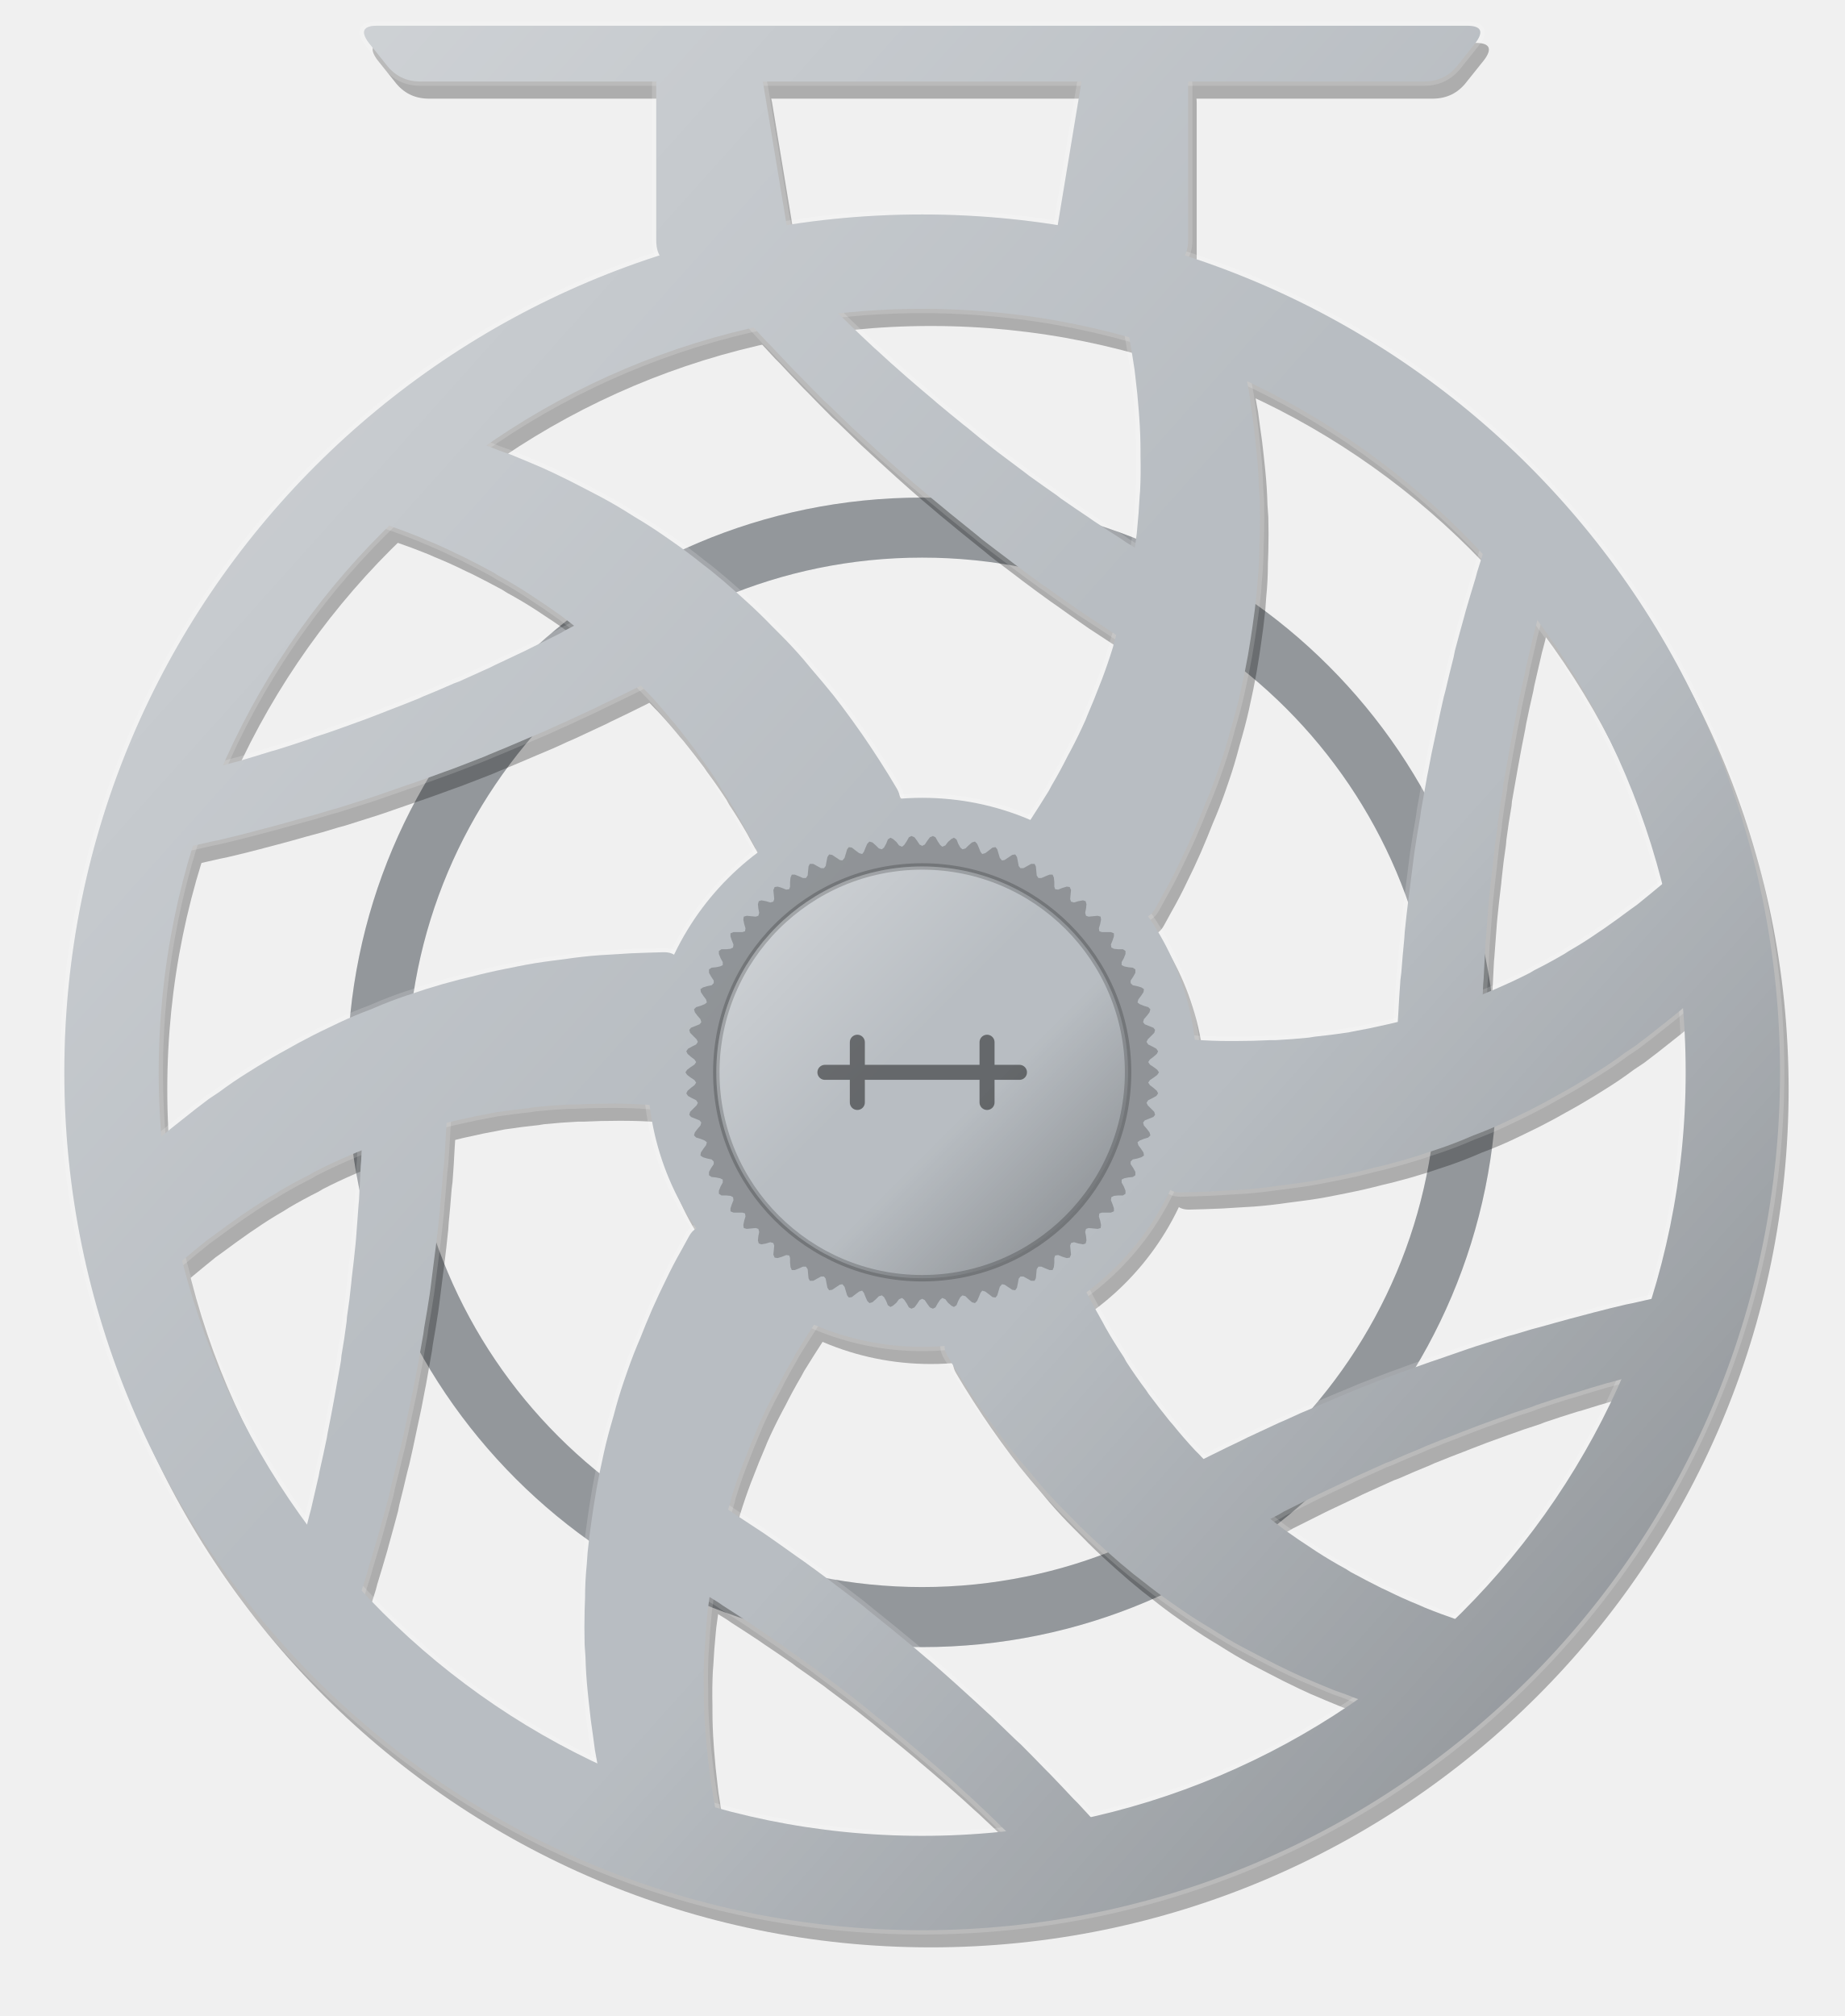
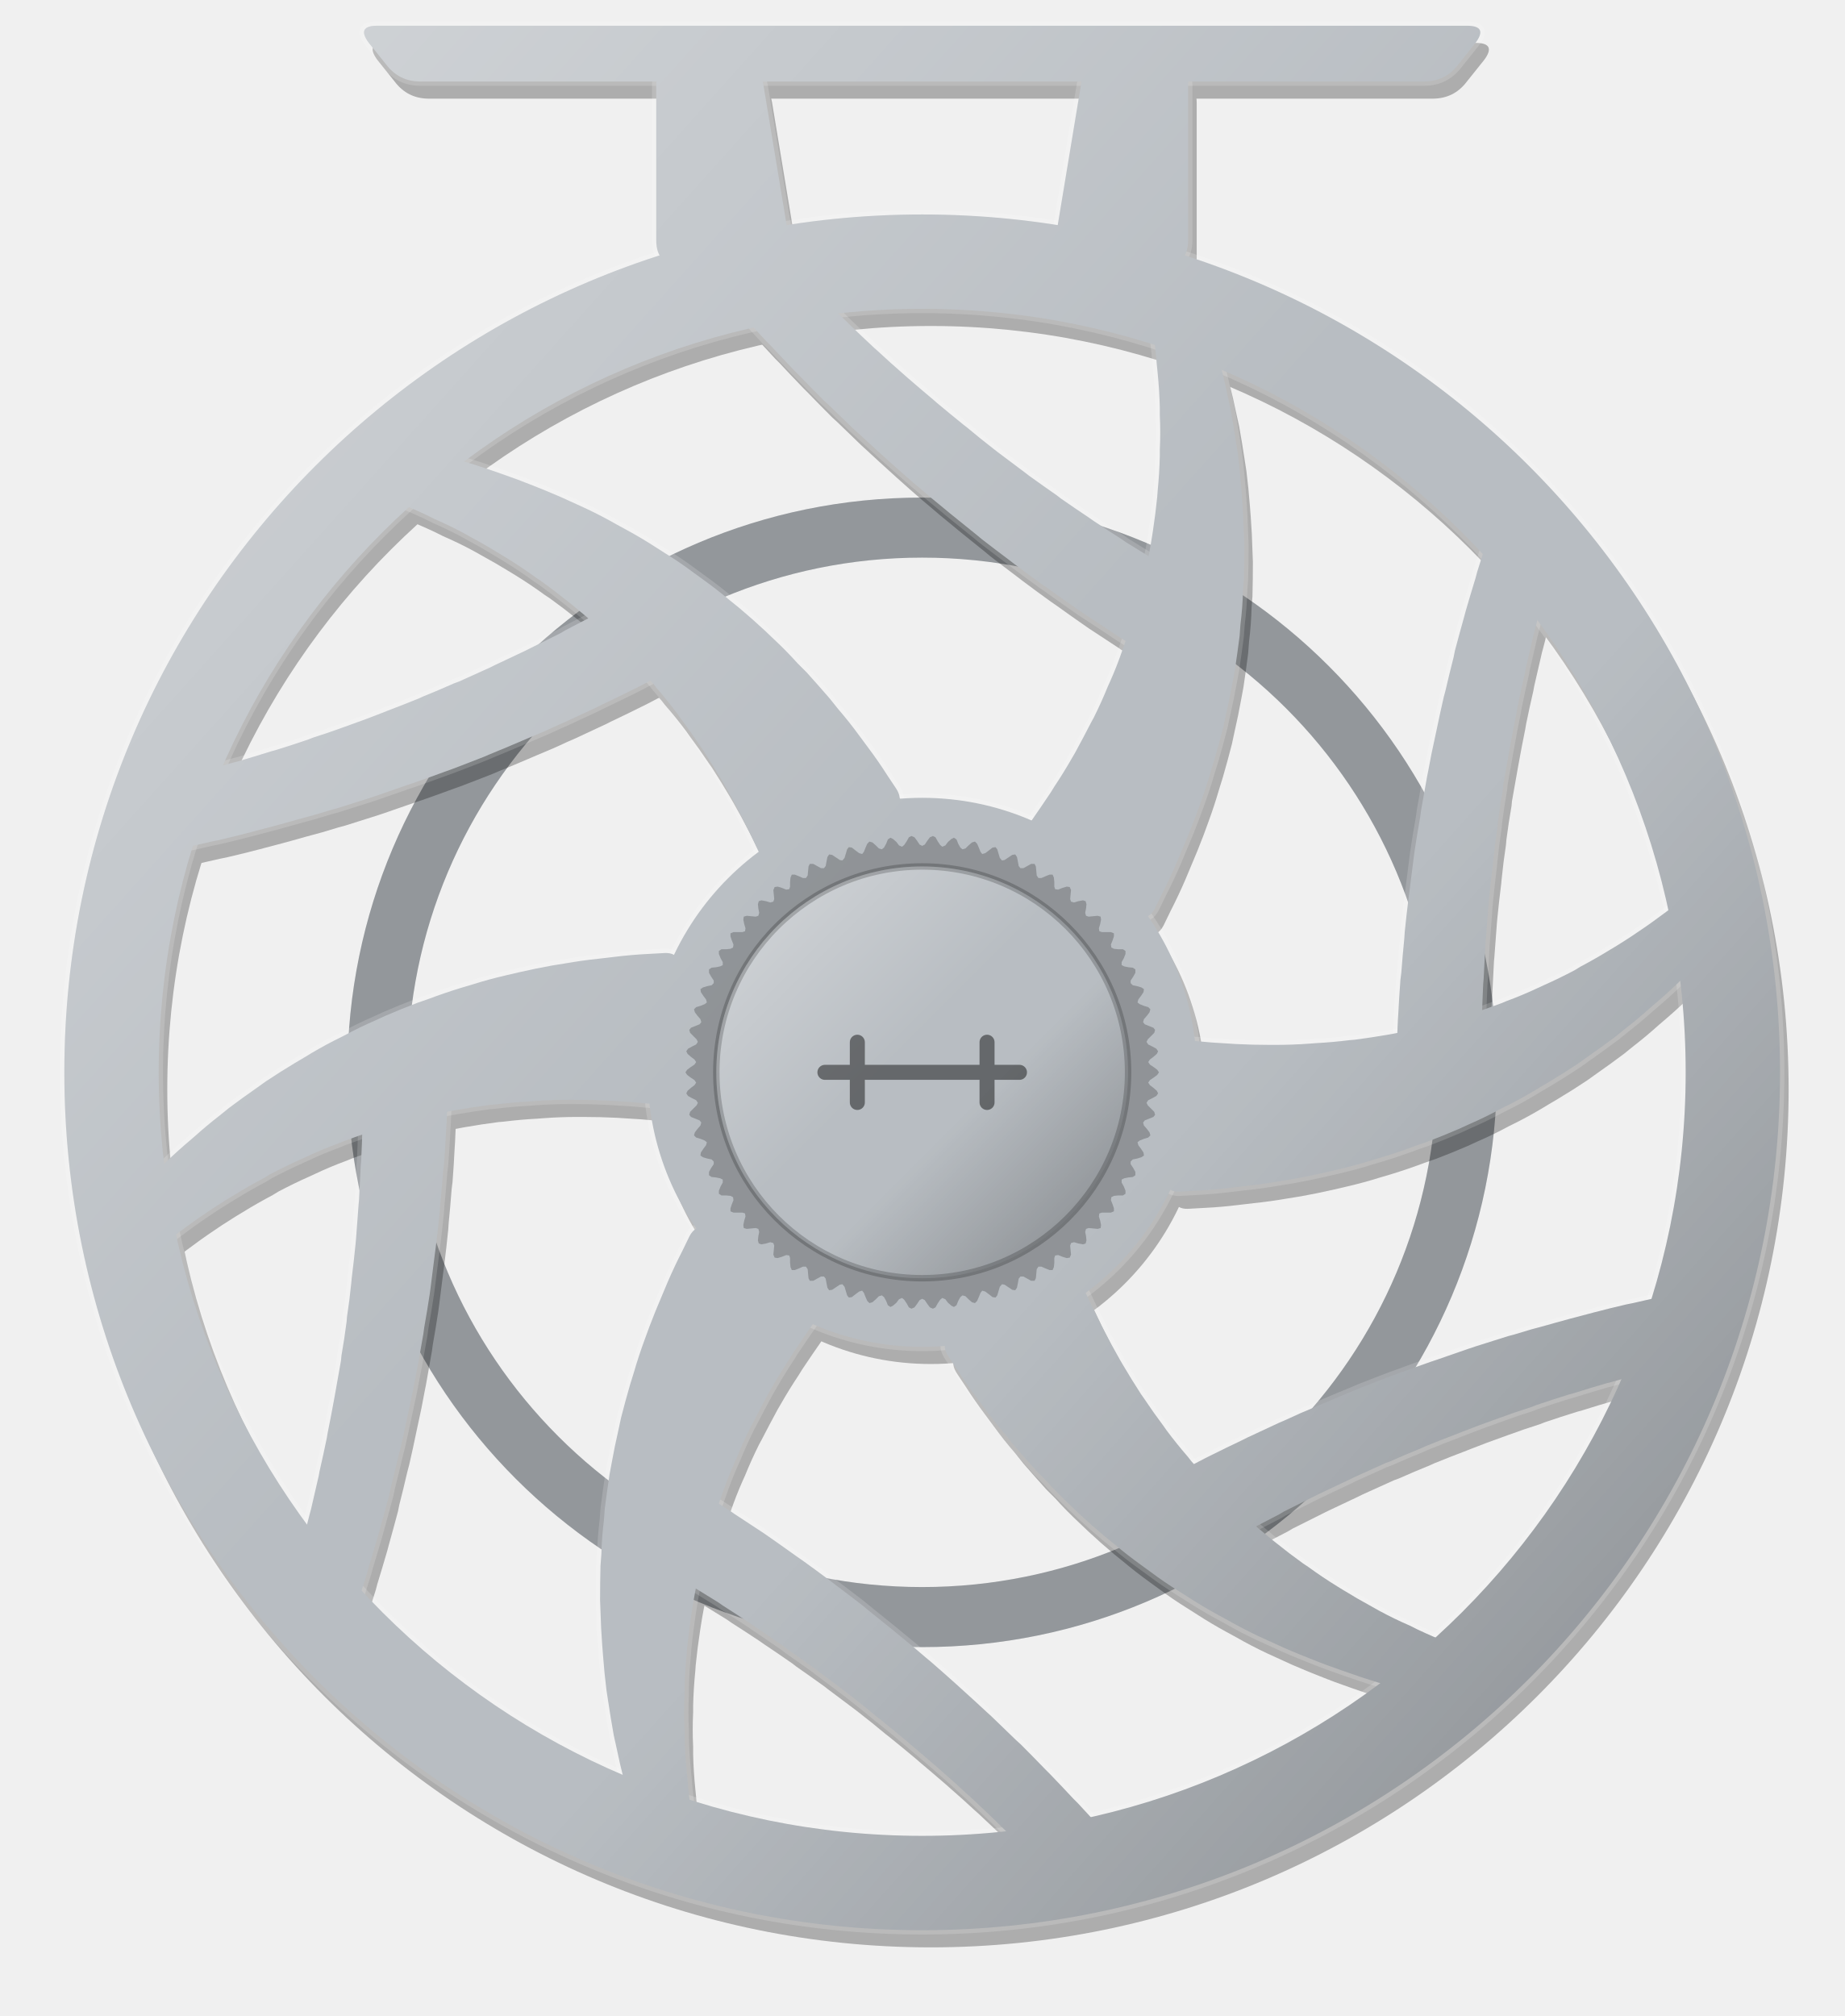
<svg xmlns="http://www.w3.org/2000/svg" viewBox="-215 -250 430 470" color="#b8bdc2">
  <defs>
    <linearGradient id="sheen" x1="0" y1="0" x2="1" y2="1">
      <stop offset="0" stop-color="#fff" stop-opacity=".4" />
      <stop offset=".45" stop-color="#fff" stop-opacity="0" />
      <stop offset=".6" stop-color="#000" stop-opacity="0" />
      <stop offset="1" stop-color="#000" stop-opacity=".3" />
    </linearGradient>
    <g id="back" fill-rule="evenodd">
      <path d="M-134 0a134 134 0 1 0 268 0a134 134 0 1 0 -268 0ZM-120 0a120 120 0 1 0 240 0a120 120 0 1 0 -240 0Z" />
    </g>
    <g id="body" fill-rule="evenodd">
      <path d="M-200 0a200 200 0 1 0 400 0a200 200 0 1 0 -400 0ZM-178 0a178 178 0 1 0 356 0a178 178 0 1 0 -356 0Z" />
      <path d="M-129 -240Q-132 -244 -127 -244L127 -244Q132 -244 129 -240L125 -235Q122 -231 117 -231L-117 -231Q-122 -231 -125 -235Z" />
      <path d="M-62 -230Q-62 -236 -56 -236L-44 -236Q-38 -236 -37 -230.1L-31 -193.9Q-30 -188 -36 -188L-56 -188Q-62 -188 -62 -194Z" />
      <path d="M37 -230.1Q38 -236 44 -236L56 -236Q62 -236 62 -230L62 -194Q62 -188 56 -188L36 -188Q30 -188 31 -193.9Z" />
-       <path d="M25.5 -51.9Q22.1 -54.1 24.3 -57.4L25.2 -58.8Q27.4 -62.2 29.5 -65.6L30.2 -66.9Q32.2 -70.3 34 -73.9L34.6 -75Q36.5 -78.6 38.1 -82.2L38.5 -83.2Q40.1 -86.9 41.5 -90.6L41.9 -91.6Q43.3 -95.3 44.5 -99.2L44.7 -100.1Q45.9 -103.9 46.9 -107.8L47.1 -108.7Q48 -112.6 48.7 -116.5L48.8 -117.4Q49.5 -121.4 50 -125.4L50.1 -126.4Q50.5 -130.4 50.7 -134.3L50.8 -135.5Q51 -139.5 50.9 -143.5L50.9 -144.8Q50.9 -148.8 50.6 -152.8L50.5 -154.2Q50.2 -158.2 49.7 -162.2L49.5 -163.9Q48.9 -167.9 48.2 -171.8L47.8 -173.8Q47.1 -177.7 51 -178.7L66.5 -182.7Q70.3 -183.7 71.4 -179.9L72.2 -176.7Q73.3 -172.8 74.1 -168.9L74.8 -165.9Q75.6 -162 76.3 -158L76.7 -155Q77.3 -151.1 77.7 -147.1L78 -144.2Q78.4 -140.3 78.5 -136.3L78.7 -133.4Q78.8 -129.4 78.7 -125.4L78.6 -122.6Q78.6 -118.6 78.2 -114.7L78 -111.9Q77.6 -107.9 77 -103.9L76.6 -101.2Q76 -97.2 75.2 -93.3L74.6 -90.5Q73.8 -86.6 72.7 -82.7L71.9 -79.9Q70.9 -76 69.6 -72.2L68.6 -69.3Q67.3 -65.6 65.7 -61.9L64.5 -58.9Q63 -55.2 61.3 -51.6L59.8 -48.5Q58.1 -44.9 56.1 -41.4L54.4 -38.3Q52.5 -34.8 49.1 -36.9Z" />
-       <path d="M-32.2 -48Q-35.8 -46.2 -37.6 -49.8L-38.3 -51.3Q-40.1 -54.8 -42.1 -58.3L-42.8 -59.6Q-44.8 -63.1 -47 -66.4L-47.6 -67.5Q-49.8 -70.9 -52.2 -74.1L-52.8 -75Q-55.2 -78.2 -57.7 -81.3L-58.4 -82.1Q-60.9 -85.2 -63.6 -88.1L-64.3 -88.8Q-67 -91.7 -69.9 -94.5L-70.6 -95.1Q-73.5 -97.8 -76.6 -100.4L-77.3 -101Q-80.4 -103.6 -83.6 -106L-84.4 -106.6Q-87.6 -108.9 -91 -111.1L-91.9 -111.7Q-95.3 -113.9 -98.8 -115.8L-99.9 -116.5Q-103.4 -118.4 -107 -120.2L-108.3 -120.8Q-111.9 -122.6 -115.6 -124.1L-117.2 -124.8Q-120.9 -126.3 -124.7 -127.6L-126.6 -128.3Q-130.3 -129.6 -129.3 -133.5L-125 -148.9Q-123.9 -152.8 -120.1 -151.7L-116.9 -150.9Q-113 -149.9 -109.2 -148.7L-106.2 -147.7Q-102.4 -146.5 -98.7 -145L-95.9 -144Q-92.2 -142.5 -88.5 -140.9L-85.9 -139.7Q-82.3 -138 -78.7 -136.1L-76.2 -134.8Q-72.7 -133 -69.3 -130.9L-66.9 -129.4Q-63.5 -127.4 -60.2 -125.1L-57.9 -123.5Q-54.6 -121.2 -51.5 -118.7L-49.3 -117Q-46.2 -114.5 -43.2 -111.8L-41.1 -109.9Q-38.1 -107.2 -35.3 -104.3L-33.2 -102.2Q-30.4 -99.4 -27.8 -96.4L-25.8 -94Q-23.2 -91 -20.7 -87.9L-18.7 -85.3Q-16.3 -82.1 -14 -78.8L-12.1 -76Q-9.9 -72.7 -7.8 -69.3L-6 -66.3Q-3.9 -62.8 -7.4 -61Z" />
-       <path d="M-57.7 3.9Q-57.9 7.9 -61.9 7.7L-63.6 7.6Q-67.6 7.3 -71.6 7.3L-73 7.3Q-77 7.3 -81 7.5L-82.3 7.5Q-86.3 7.7 -90.2 8.1L-91.4 8.3Q-95.3 8.7 -99.3 9.3L-100.3 9.5Q-104.2 10.2 -108.1 11.1L-109 11.3Q-112.9 12.2 -116.8 13.3L-117.6 13.6Q-121.5 14.7 -125.2 16.1L-126.1 16.4Q-129.9 17.8 -133.6 19.4L-134.5 19.8Q-138.2 21.4 -141.7 23.2L-142.7 23.8Q-146.3 25.6 -149.7 27.6L-150.8 28.3Q-154.3 30.3 -157.6 32.6L-158.8 33.4Q-162.1 35.7 -165.3 38.1L-166.7 39.1Q-169.8 41.6 -172.9 44.2L-174.4 45.4Q-177.4 48.1 -180.2 45.2L-191.5 33.8Q-194.3 31 -191.5 28.1L-189.1 25.8Q-186.3 22.9 -183.4 20.3L-181 18.2Q-178.1 15.5 -175 13L-172.6 11.1Q-169.5 8.6 -166.3 6.2L-163.9 4.6Q-160.7 2.2 -157.3 0.1L-154.9 -1.4Q-151.5 -3.5 -148 -5.4L-145.5 -6.8Q-142 -8.7 -138.4 -10.4L-135.9 -11.6Q-132.3 -13.3 -128.5 -14.7L-125.9 -15.8Q-122.2 -17.3 -118.4 -18.5L-115.7 -19.4Q-111.9 -20.6 -108 -21.6L-105.1 -22.3Q-101.3 -23.3 -97.3 -24.1L-94.3 -24.7Q-90.4 -25.5 -86.4 -26L-83.3 -26.4Q-79.3 -27 -75.3 -27.3L-71.9 -27.5Q-67.9 -27.8 -63.9 -27.9L-60.4 -28Q-56.4 -28.1 -56.5 -24.1Z" />
-       <path d="M-25.5 51.9Q-22.1 54.1 -24.3 57.4L-25.2 58.8Q-27.4 62.2 -29.5 65.6L-30.2 66.9Q-32.2 70.3 -34 73.9L-34.6 75Q-36.5 78.6 -38.1 82.2L-38.5 83.2Q-40.1 86.9 -41.5 90.6L-41.9 91.6Q-43.3 95.3 -44.5 99.2L-44.7 100.1Q-45.9 103.9 -46.9 107.8L-47.1 108.7Q-48 112.6 -48.7 116.5L-48.8 117.4Q-49.5 121.4 -50 125.4L-50.1 126.4Q-50.5 130.4 -50.7 134.3L-50.8 135.5Q-51 139.5 -50.9 143.5L-50.9 144.8Q-50.9 148.8 -50.6 152.8L-50.5 154.2Q-50.2 158.2 -49.7 162.2L-49.5 163.9Q-48.9 167.9 -48.2 171.8L-47.8 173.8Q-47.1 177.7 -51 178.7L-66.5 182.7Q-70.3 183.7 -71.4 179.9L-72.2 176.7Q-73.3 172.8 -74.1 168.9L-74.8 165.9Q-75.6 162 -76.3 158L-76.7 155Q-77.3 151.1 -77.7 147.1L-78 144.2Q-78.4 140.3 -78.5 136.3L-78.7 133.4Q-78.8 129.4 -78.7 125.4L-78.6 122.6Q-78.6 118.6 -78.2 114.7L-78 111.9Q-77.6 107.9 -77 103.9L-76.6 101.2Q-76 97.2 -75.2 93.3L-74.6 90.5Q-73.8 86.6 -72.7 82.7L-71.9 79.9Q-70.9 76 -69.6 72.2L-68.6 69.3Q-67.3 65.6 -65.7 61.9L-64.5 58.9Q-63 55.2 -61.3 51.6L-59.8 48.5Q-58.1 44.9 -56.1 41.4L-54.4 38.3Q-52.5 34.8 -49.1 36.9Z" />
-       <path d="M32.2 48Q35.8 46.2 37.6 49.8L38.3 51.3Q40.1 54.8 42.1 58.3L42.8 59.6Q44.8 63.1 47 66.4L47.6 67.5Q49.8 70.9 52.2 74.1L52.8 75Q55.2 78.2 57.7 81.3L58.4 82.1Q60.9 85.2 63.6 88.1L64.3 88.8Q67 91.7 69.9 94.5L70.6 95.1Q73.5 97.8 76.6 100.4L77.3 101Q80.4 103.6 83.6 106L84.4 106.6Q87.6 108.9 91 111.1L91.9 111.7Q95.3 113.9 98.8 115.8L99.9 116.5Q103.4 118.4 107 120.2L108.3 120.8Q111.9 122.6 115.6 124.1L117.2 124.8Q120.9 126.3 124.7 127.6L126.6 128.3Q130.3 129.6 129.3 133.5L125 148.9Q123.9 152.8 120.1 151.7L116.9 150.9Q113 149.9 109.2 148.7L106.2 147.7Q102.4 146.5 98.7 145L95.9 144Q92.2 142.5 88.5 140.9L85.9 139.7Q82.3 138 78.7 136.1L76.2 134.8Q72.7 133 69.3 130.9L66.9 129.4Q63.5 127.4 60.2 125.1L57.9 123.5Q54.6 121.2 51.5 118.7L49.3 117Q46.2 114.5 43.2 111.8L41.1 109.9Q38.1 107.2 35.3 104.3L33.2 102.2Q30.4 99.4 27.8 96.4L25.8 94Q23.2 91 20.7 87.9L18.7 85.3Q16.3 82.1 14 78.8L12.1 76Q9.9 72.7 7.8 69.3L6 66.3Q3.9 62.8 7.4 61Z" />
-       <path d="M57.7 -3.9Q57.9 -7.9 61.9 -7.7L63.6 -7.6Q67.6 -7.3 71.6 -7.3L73 -7.3Q77 -7.3 81 -7.5L82.3 -7.5Q86.3 -7.7 90.2 -8.1L91.4 -8.3Q95.3 -8.7 99.3 -9.3L100.3 -9.5Q104.2 -10.2 108.1 -11.1L109 -11.3Q112.9 -12.2 116.8 -13.3L117.6 -13.6Q121.5 -14.7 125.2 -16.1L126.1 -16.4Q129.9 -17.8 133.6 -19.4L134.5 -19.8Q138.2 -21.4 141.7 -23.2L142.7 -23.8Q146.3 -25.6 149.7 -27.6L150.8 -28.3Q154.3 -30.3 157.6 -32.6L158.8 -33.4Q162.1 -35.7 165.3 -38.1L166.7 -39.1Q169.8 -41.6 172.9 -44.2L174.4 -45.4Q177.4 -48.1 180.2 -45.2L191.5 -33.8Q194.3 -31 191.5 -28.1L189.1 -25.8Q186.3 -22.9 183.4 -20.3L181 -18.2Q178.1 -15.5 175 -13L172.6 -11.1Q169.5 -8.6 166.3 -6.2L163.9 -4.6Q160.7 -2.2 157.3 -0.1L154.9 1.4Q151.5 3.5 148 5.4L145.5 6.8Q142 8.7 138.4 10.4L135.9 11.6Q132.3 13.3 128.5 14.7L125.9 15.8Q122.2 17.3 118.4 18.5L115.7 19.4Q111.9 20.6 108 21.6L105.1 22.3Q101.3 23.3 97.3 24.1L94.3 24.7Q90.4 25.5 86.4 26L83.3 26.4Q79.3 27 75.3 27.3L71.9 27.5Q67.9 27.8 63.9 27.9L60.4 28Q56.4 28.1 56.5 24.1Z" />
+       <path d="M25.5 -51.9Q22.1 -54.1 24.4 -57.3L25.5 -58.7Q27.8 -62 30 -65.3L30.8 -66.6Q33 -69.9 35 -73.4L35.7 -74.6Q37.6 -78.1 39.4 -81.6L40 -82.7Q41.8 -86.3 43.3 -90L43.8 -91.1Q45.4 -94.7 46.7 -98.5L47.1 -99.6Q48.4 -103.3 49.5 -107.2L49.9 -108.3Q51 -112.1 51.8 -116L52.1 -117.2Q53 -121.1 53.6 -125L53.8 -126.3Q54.4 -130.2 54.8 -134.2L54.9 -135.6Q55.3 -139.6 55.4 -143.6L55.4 -145.2Q55.6 -149.2 55.4 -153.2L55.4 -155Q55.3 -159 54.9 -163L54.7 -165Q54.4 -169 53.8 -172.9L53.5 -175.2Q52.9 -179.2 56.8 -180.2L60.6 -181.2Q64.5 -182.2 65.7 -178.4L66.6 -175.5Q67.8 -171.7 68.8 -167.8L69.5 -165.1Q70.5 -161.2 71.3 -157.3L71.9 -154.6Q72.6 -150.7 73.2 -146.7L73.6 -144.1Q74.1 -140.1 74.4 -136.1L74.6 -133.5Q74.9 -129.6 75 -125.6L75.1 -123Q75.1 -119 75 -115L74.8 -112.4Q74.7 -108.4 74.2 -104.4L74 -101.7Q73.5 -97.8 72.9 -93.8L72.4 -91.1Q71.7 -87.2 70.8 -83.3L70.2 -80.5Q69.2 -76.6 68.1 -72.8L67.2 -69.9Q66.1 -66.1 64.7 -62.3L63.6 -59.3Q62.2 -55.6 60.6 -51.9L59.3 -48.8Q57.7 -45.1 55.9 -41.6L54.3 -38.3Q52.5 -34.8 49.1 -36.9Z" />
+       <path d="M-32.2 -48Q-35.8 -46.2 -37.4 -49.8L-38.1 -51.4Q-39.8 -55.1 -41.6 -58.6L-42.3 -60Q-44.1 -63.5 -46.1 -67L-46.8 -68.2Q-48.8 -71.6 -51 -75L-51.7 -76Q-53.9 -79.3 -56.3 -82.5L-57 -83.5Q-59.4 -86.7 -62 -89.7L-62.7 -90.6Q-65.3 -93.6 -68 -96.5L-68.8 -97.3Q-71.6 -100.2 -74.5 -102.9L-75.4 -103.7Q-78.4 -106.4 -81.5 -108.9L-82.5 -109.7Q-85.6 -112.2 -88.8 -114.5L-90 -115.3Q-93.3 -117.7 -96.7 -119.8L-98 -120.6Q-101.4 -122.7 -104.9 -124.6L-106.5 -125.5Q-110 -127.4 -113.7 -129L-115.5 -129.9Q-119.1 -131.6 -122.9 -133.1L-125 -133.9Q-128.7 -135.4 -127.7 -139.3L-126.6 -143.1Q-125.5 -147 -121.6 -146.1L-118.7 -145.5Q-114.8 -144.6 -110.9 -143.5L-108.2 -142.8Q-104.3 -141.7 -100.6 -140.4L-98 -139.5Q-94.2 -138.2 -90.5 -136.7L-88 -135.7Q-84.3 -134.2 -80.7 -132.5L-78.3 -131.4Q-74.7 -129.7 -71.2 -127.7L-69 -126.5Q-65.5 -124.6 -62.1 -122.4L-59.9 -121Q-56.5 -118.9 -53.3 -116.5L-51.1 -114.9Q-47.9 -112.6 -44.8 -110L-42.7 -108.3Q-39.6 -105.7 -36.7 -103L-34.6 -101Q-31.7 -98.3 -29 -95.3L-26.9 -93.2Q-24.2 -90.2 -21.6 -87.2L-19.6 -84.7Q-17 -81.7 -14.6 -78.4L-12.6 -75.7Q-10.2 -72.5 -8.1 -69.2L-6.1 -66.2Q-3.9 -62.8 -7.4 -61Z" />
+       <path d="M-57.7 3.9Q-57.9 7.9 -61.9 7.5L-63.6 7.3Q-67.6 6.9 -71.6 6.7L-73.1 6.6Q-77.1 6.4 -81.1 6.4L-82.4 6.4Q-86.4 6.4 -90.4 6.7L-91.7 6.8Q-95.6 7 -99.6 7.5L-100.8 7.6Q-104.7 8.1 -108.7 8.8L-109.8 9Q-113.7 9.7 -117.6 10.7L-118.7 11Q-122.6 11.9 -126.4 13.1L-127.5 13.5Q-131.3 14.7 -135 16.1L-136.2 16.6Q-140 18 -143.6 19.7L-144.9 20.3Q-148.5 21.9 -152.1 23.8L-153.4 24.6Q-157 26.5 -160.4 28.6L-161.9 29.5Q-165.3 31.6 -168.6 33.9L-170.3 35.1Q-173.5 37.4 -176.7 39.9L-178.5 41.3Q-181.6 43.8 -184.4 40.9L-187.3 38.1Q-190.1 35.2 -187.4 32.3L-185.3 30.1Q-182.6 27.1 -179.8 24.3L-177.7 22.3Q-174.9 19.5 -171.9 16.9L-169.8 15.1Q-166.8 12.4 -163.7 10L-161.6 8.3Q-158.4 5.9 -155.1 3.6L-153 2.1Q-149.7 -0.1 -146.2 -2.2L-144 -3.5Q-140.6 -5.6 -137.1 -7.4L-134.7 -8.6Q-131.2 -10.5 -127.5 -12.1L-125.1 -13.2Q-121.4 -14.8 -117.7 -16.2L-115.1 -17.1Q-111.4 -18.5 -107.5 -19.7L-104.8 -20.5Q-101 -21.7 -97.1 -22.6L-94.1 -23.3Q-90.2 -24.2 -86.3 -24.9L-83.2 -25.4Q-79.2 -26.1 -75.3 -26.5L-71.9 -26.9Q-67.9 -27.4 -63.9 -27.6L-60.3 -27.8Q-56.4 -28.1 -56.5 -24.1Z" />
+       <path d="M-25.5 51.9Q-22.1 54.1 -24.4 57.3L-25.5 58.7Q-27.8 62 -30 65.3L-30.8 66.6Q-33 69.9 -35 73.4L-35.7 74.6Q-37.6 78.1 -39.4 81.6L-40 82.7Q-41.8 86.3 -43.3 90L-43.8 91.1Q-45.4 94.7 -46.7 98.5L-47.1 99.6Q-48.4 103.3 -49.5 107.2L-49.9 108.3Q-51 112.1 -51.8 116L-52.1 117.2Q-53 121.1 -53.6 125L-53.8 126.3Q-54.4 130.2 -54.8 134.2L-54.9 135.6Q-55.3 139.6 -55.4 143.6L-55.4 145.2Q-55.6 149.2 -55.4 153.2L-55.4 155Q-55.3 159 -54.9 163L-54.7 165Q-54.4 169 -53.8 172.9L-53.5 175.2Q-52.9 179.2 -56.8 180.2L-60.6 181.2Q-64.5 182.2 -65.7 178.4L-66.6 175.5Q-67.8 171.7 -68.8 167.8L-69.5 165.1Q-70.5 161.2 -71.3 157.3L-71.9 154.6Q-72.6 150.7 -73.2 146.7L-73.6 144.1Q-74.1 140.1 -74.4 136.1L-74.6 133.5Q-74.9 129.6 -75 125.6L-75.1 123Q-75.1 119 -75 115L-74.8 112.4Q-74.7 108.4 -74.2 104.4L-74 101.7Q-73.5 97.8 -72.9 93.8L-72.4 91.1Q-71.7 87.2 -70.8 83.3L-70.2 80.5Q-69.2 76.6 -68.1 72.8L-67.2 69.9Q-66.1 66.1 -64.7 62.3L-63.6 59.3Q-62.2 55.6 -60.6 51.9L-59.3 48.8Q-57.7 45.1 -55.9 41.6L-54.3 38.3Q-52.5 34.8 -49.1 36.9Z" />
+       <path d="M32.2 48Q35.8 46.2 37.4 49.8L38.1 51.4Q39.8 55.1 41.6 58.6L42.3 60Q44.1 63.5 46.1 67L46.8 68.2Q48.8 71.6 51 75L51.7 76Q53.9 79.3 56.3 82.5L57 83.5Q59.4 86.7 62 89.7L62.7 90.6Q65.3 93.6 68 96.5L68.8 97.3Q71.6 100.2 74.5 102.9L75.4 103.7Q78.4 106.4 81.5 108.9L82.5 109.7Q85.6 112.2 88.8 114.5L90 115.3Q93.3 117.7 96.7 119.8L98 120.6Q101.4 122.7 104.9 124.6L106.5 125.5Q110 127.4 113.7 129L115.5 129.9Q119.1 131.6 122.9 133.1L125 133.9Q128.7 135.4 127.7 139.3L126.6 143.1Q125.5 147 121.6 146.1L118.7 145.5Q114.8 144.6 110.9 143.5L108.2 142.8Q104.3 141.7 100.6 140.4L98 139.5Q94.2 138.2 90.5 136.7L88 135.7Q84.3 134.2 80.7 132.5L78.3 131.4Q74.7 129.7 71.2 127.7L69 126.5Q65.5 124.6 62.1 122.4L59.9 121Q56.5 118.9 53.3 116.5L51.1 114.9Q47.9 112.6 44.8 110L42.7 108.3Q39.6 105.7 36.7 103L34.6 101Q31.7 98.3 29 95.3L26.9 93.2Q24.2 90.2 21.6 87.2L19.6 84.7Q17 81.7 14.6 78.4L12.6 75.7Q10.2 72.5 8.1 69.2L6.1 66.2Q3.9 62.8 7.4 61Z" />
+       <path d="M57.7 -3.9Q57.9 -7.9 61.9 -7.5L63.6 -7.3Q67.6 -6.9 71.6 -6.7L73.1 -6.6Q77.1 -6.4 81.1 -6.4L82.4 -6.4Q86.4 -6.4 90.4 -6.7L91.7 -6.8Q95.6 -7 99.6 -7.5L100.8 -7.6Q104.7 -8.1 108.7 -8.8L109.8 -9Q113.7 -9.7 117.6 -10.7L118.7 -11Q122.6 -11.9 126.4 -13.1L127.5 -13.5Q131.3 -14.7 135 -16.1L136.2 -16.6Q140 -18 143.6 -19.7L144.9 -20.3Q148.5 -21.9 152.1 -23.8L153.4 -24.6Q157 -26.5 160.4 -28.6L161.9 -29.5Q165.3 -31.6 168.6 -33.9L170.3 -35.1Q173.5 -37.4 176.7 -39.9L178.5 -41.3Q181.6 -43.8 184.4 -40.9L187.3 -38.1Q190.1 -35.2 187.4 -32.3L185.3 -30.1Q182.6 -27.1 179.8 -24.3L177.7 -22.3Q174.9 -19.5 171.9 -16.9L169.8 -15.1Q166.8 -12.4 163.7 -10L161.6 -8.3Q158.4 -5.9 155.1 -3.6L153 -2.1Q149.7 0.1 146.2 2.2L144 3.5Q140.6 5.6 137.1 7.4L134.7 8.6Q131.2 10.5 127.5 12.1L125.1 13.2Q121.4 14.8 117.7 16.2L115.1 17.1Q111.4 18.5 107.5 19.7L104.8 20.5Q101 21.7 97.1 22.6L94.1 23.3Q90.2 24.2 86.3 24.9L83.2 25.4Q79.2 26.1 75.3 26.5L71.9 26.9Q67.9 27.4 63.9 27.6L60.3 27.8Q56.4 28.1 56.5 24.1Z" />
      <path d="M58.6 -98.3Q56.5 -94.8 53.1 -96.9L51.8 -97.8Q48.4 -99.9 45 -102.1L43.7 -103Q40.3 -105.2 37 -107.4L35.7 -108.3Q32.4 -110.6 29.2 -112.9L27.9 -113.8Q24.7 -116.1 21.5 -118.5L20.2 -119.5Q17 -121.9 13.9 -124.3L12.7 -125.3Q9.6 -127.8 6.5 -130.3L5.3 -131.3Q2.2 -133.8 -0.8 -136.4L-2 -137.4Q-5 -140 -8 -142.7L-9.1 -143.7Q-12.1 -146.4 -15 -149.1L-16.1 -150.1Q-19 -152.9 -21.9 -155.7L-23 -156.7Q-25.8 -159.5 -28.6 -162.4L-29.7 -163.5Q-32.5 -166.4 -35.2 -169.3L-36.3 -170.4Q-39 -173.3 -41.7 -176.3L-42.8 -177.5Q-45.4 -180.5 -42.5 -183.2L-36.5 -188.5Q-33.6 -191.2 -30.8 -188.3L-30 -187.4Q-27.2 -184.5 -24.4 -181.7L-23.5 -180.8Q-20.7 -178 -17.8 -175.2L-17 -174.4Q-14.1 -171.6 -11.2 -168.9L-10.3 -168.1Q-7.4 -165.4 -4.4 -162.8L-3.5 -162Q-0.5 -159.4 2.6 -156.8L3.4 -156.1Q6.5 -153.5 9.6 -151L10.5 -150.3Q13.6 -147.7 16.7 -145.3L17.6 -144.6Q20.8 -142.2 24 -139.8L24.9 -139.1Q28.1 -136.8 31.4 -134.5L32.3 -133.8Q35.6 -131.5 38.9 -129.3L39.9 -128.6Q43.2 -126.4 46.5 -124.3L47.5 -123.6Q50.9 -121.5 54.3 -119.4L55.3 -118.8Q58.7 -116.7 62.2 -114.7L63.2 -114.1Q66.7 -112.1 64.6 -108.6Z" />
      <path d="M-55.8 -99.8Q-53.9 -96.4 -57.4 -94.5L-58.8 -93.7Q-62.4 -91.8 -65.9 -90L-67.3 -89.3Q-70.9 -87.5 -74.5 -85.8L-75.9 -85.1Q-79.5 -83.4 -83.2 -81.7L-84.6 -81.1Q-88.2 -79.4 -91.9 -77.9L-93.3 -77.3Q-97 -75.7 -100.7 -74.2L-102.1 -73.6Q-105.9 -72.1 -109.6 -70.7L-111 -70.2Q-114.8 -68.8 -118.5 -67.5L-120 -67Q-123.7 -65.7 -127.5 -64.4L-129 -63.9Q-132.8 -62.7 -136.6 -61.5L-138.1 -61.1Q-141.9 -59.9 -145.8 -58.9L-147.2 -58.5Q-151.1 -57.4 -155 -56.4L-156.5 -56Q-160.3 -55 -164.2 -54.1L-165.7 -53.8Q-169.6 -52.9 -173.6 -52L-175.1 -51.7Q-179 -50.9 -179.9 -54.8L-181.5 -62.6Q-182.4 -66.5 -178.5 -67.5L-177.3 -67.8Q-173.4 -68.7 -169.5 -69.7L-168.4 -70Q-164.5 -71.1 -160.7 -72.2L-159.5 -72.5Q-155.7 -73.6 -151.9 -74.8L-150.8 -75.1Q-146.9 -76.3 -143.1 -77.6L-142.1 -78Q-138.3 -79.2 -134.5 -80.6L-133.4 -81Q-129.7 -82.3 -125.9 -83.8L-124.9 -84.2Q-121.2 -85.6 -117.5 -87.1L-116.4 -87.6Q-112.7 -89.1 -109.1 -90.7L-108 -91.1Q-104.4 -92.7 -100.7 -94.4L-99.7 -94.9Q-96.1 -96.6 -92.5 -98.3L-91.5 -98.8Q-87.9 -100.6 -84.3 -102.4L-83.3 -103Q-79.8 -104.8 -76.2 -106.7L-75.2 -107.3Q-71.7 -109.2 -68.2 -111.2L-67.2 -111.8Q-63.7 -113.8 -61.7 -110.3Z" />
      <path d="M-114.4 -1.6Q-110.4 -1.5 -110.5 2.5L-110.6 4.1Q-110.7 8.1 -110.9 12.1L-111 13.7Q-111.2 17.7 -111.5 21.6L-111.7 23.2Q-112 27.2 -112.4 31.2L-112.5 32.7Q-112.9 36.7 -113.4 40.7L-113.6 42.2Q-114.1 46.2 -114.6 50.1L-114.8 51.6Q-115.4 55.6 -116.1 59.5L-116.3 61Q-117 65 -117.7 68.9L-118 70.4Q-118.7 74.3 -119.6 78.3L-119.9 79.7Q-120.7 83.6 -121.6 87.5L-122 89Q-122.9 92.9 -123.9 96.8L-124.2 98.3Q-125.2 102.1 -126.3 106L-126.7 107.5Q-127.8 111.3 -129 115.2L-129.4 116.7Q-130.6 120.5 -131.8 124.3L-132.3 125.8Q-133.6 129.6 -137.4 128.4L-145 125.9Q-148.8 124.7 -147.7 120.8L-147.3 119.7Q-146.2 115.8 -145.2 112L-144.8 110.8Q-143.8 106.9 -142.8 103L-142.5 101.9Q-141.6 98 -140.7 94.1L-140.5 93Q-139.6 89.1 -138.8 85.2L-138.6 84Q-137.8 80.1 -137.1 76.2L-136.9 75.1Q-136.2 71.1 -135.5 67.2L-135.4 66.1Q-134.7 62.1 -134.2 58.2L-134.1 57Q-133.5 53.1 -133.1 49.1L-133 48Q-132.5 44 -132.1 40L-132 38.9Q-131.7 34.9 -131.4 30.9L-131.3 29.8Q-131.1 25.8 -130.9 21.8L-130.8 20.7Q-130.6 16.7 -130.5 12.7L-130.5 11.5Q-130.4 7.5 -130.4 3.5L-130.4 2.3Q-130.4 -1.7 -126.4 -1.7Z" />
      <path d="M-58.6 98.3Q-56.5 94.8 -53.1 96.9L-51.8 97.8Q-48.4 99.9 -45 102.1L-43.7 103Q-40.3 105.2 -37 107.4L-35.7 108.3Q-32.4 110.6 -29.2 112.9L-27.9 113.8Q-24.7 116.1 -21.5 118.5L-20.2 119.5Q-17 121.9 -13.9 124.3L-12.7 125.3Q-9.6 127.8 -6.5 130.3L-5.3 131.3Q-2.2 133.8 0.8 136.4L2 137.4Q5 140 8 142.7L9.1 143.7Q12.1 146.4 15 149.1L16.1 150.1Q19 152.9 21.9 155.7L23 156.7Q25.8 159.5 28.6 162.4L29.7 163.5Q32.5 166.4 35.2 169.3L36.3 170.4Q39 173.3 41.7 176.3L42.8 177.5Q45.4 180.5 42.5 183.2L36.5 188.5Q33.6 191.2 30.8 188.3L30 187.4Q27.2 184.5 24.4 181.7L23.5 180.8Q20.7 178 17.8 175.2L17 174.4Q14.1 171.6 11.2 168.9L10.3 168.1Q7.4 165.4 4.4 162.8L3.5 162Q0.5 159.4 -2.6 156.8L-3.4 156.1Q-6.5 153.5 -9.6 151L-10.5 150.3Q-13.6 147.7 -16.7 145.3L-17.6 144.6Q-20.8 142.2 -24 139.8L-24.9 139.1Q-28.1 136.8 -31.4 134.5L-32.3 133.8Q-35.6 131.5 -38.9 129.3L-39.9 128.6Q-43.2 126.4 -46.5 124.3L-47.5 123.6Q-50.9 121.5 -54.3 119.4L-55.3 118.8Q-58.7 116.7 -62.2 114.7L-63.2 114.1Q-66.7 112.1 -64.6 108.6Z" />
      <path d="M55.8 99.8Q53.9 96.4 57.4 94.5L58.8 93.7Q62.4 91.8 65.9 90L67.3 89.3Q70.9 87.5 74.5 85.8L75.9 85.1Q79.5 83.4 83.2 81.7L84.6 81.1Q88.2 79.4 91.9 77.9L93.3 77.3Q97 75.7 100.7 74.2L102.1 73.6Q105.9 72.1 109.6 70.7L111 70.2Q114.8 68.8 118.5 67.5L120 67Q123.7 65.7 127.5 64.4L129 63.9Q132.8 62.7 136.6 61.5L138.1 61.1Q141.9 59.9 145.8 58.9L147.2 58.5Q151.1 57.4 155 56.4L156.5 56Q160.3 55 164.2 54.1L165.7 53.8Q169.6 52.9 173.6 52L175.1 51.7Q179 50.9 179.9 54.8L181.5 62.6Q182.4 66.5 178.5 67.5L177.3 67.8Q173.4 68.7 169.5 69.7L168.4 70Q164.5 71.1 160.7 72.2L159.5 72.5Q155.7 73.6 151.9 74.8L150.8 75.1Q146.9 76.3 143.1 77.6L142.1 78Q138.3 79.2 134.5 80.6L133.4 81Q129.7 82.3 125.9 83.8L124.9 84.2Q121.2 85.6 117.5 87.1L116.4 87.6Q112.7 89.1 109.1 90.7L108 91.1Q104.4 92.7 100.7 94.4L99.7 94.9Q96.1 96.6 92.5 98.3L91.5 98.8Q87.9 100.6 84.3 102.4L83.3 103Q79.8 104.8 76.2 106.7L75.2 107.3Q71.7 109.2 68.2 111.2L67.2 111.8Q63.7 113.8 61.7 110.3Z" />
      <path d="M114.4 1.6Q110.4 1.5 110.5 -2.5L110.6 -4.1Q110.7 -8.1 110.9 -12.1L111 -13.7Q111.2 -17.7 111.5 -21.6L111.7 -23.2Q112 -27.2 112.4 -31.2L112.5 -32.7Q112.9 -36.7 113.4 -40.7L113.6 -42.2Q114.1 -46.2 114.6 -50.1L114.8 -51.6Q115.4 -55.6 116.1 -59.5L116.3 -61Q117 -65 117.7 -68.9L118 -70.4Q118.7 -74.3 119.6 -78.3L119.9 -79.7Q120.7 -83.6 121.6 -87.5L122 -89Q122.9 -92.9 123.9 -96.8L124.2 -98.3Q125.2 -102.1 126.3 -106L126.7 -107.5Q127.8 -111.3 129 -115.2L129.4 -116.7Q130.6 -120.5 131.8 -124.3L132.3 -125.8Q133.6 -129.6 137.4 -128.4L145 -125.9Q148.8 -124.7 147.7 -120.8L147.3 -119.7Q146.2 -115.8 145.2 -112L144.8 -110.8Q143.8 -106.9 142.8 -103L142.5 -101.9Q141.6 -98 140.7 -94.1L140.5 -93Q139.6 -89.1 138.8 -85.2L138.6 -84Q137.8 -80.1 137.1 -76.2L136.9 -75.1Q136.2 -71.1 135.5 -67.2L135.4 -66.1Q134.7 -62.1 134.2 -58.2L134.1 -57Q133.5 -53.1 133.1 -49.1L133 -48Q132.5 -44 132.1 -40L132 -38.9Q131.7 -34.9 131.4 -30.9L131.3 -29.8Q131.1 -25.8 130.9 -21.8L130.8 -20.7Q130.6 -16.7 130.5 -12.7L130.5 -11.5Q130.4 -7.5 130.4 -3.5L130.4 -2.3Q130.4 1.7 126.4 1.7Z" />
      <path d="M-64 0a64 64 0 1 0 128 0a64 64 0 1 0 -128 0Z" />
    </g>
    <mask id="body-mask">
      <use href="#body" fill="#fff" />
    </mask>
  </defs>
  <use href="#back" fill="currentColor" />
  <use href="#back" fill="#000" opacity=".2" />
  <use href="#body" fill="#000" opacity=".28" transform="translate(2 4)" />
  <use href="#body" fill="none" stroke="#fff" stroke-opacity=".16" stroke-width="2" />
  <use href="#body" fill="currentColor" />
  <rect x="-215" y="-250" width="430" height="470" fill="url(#sheen)" mask="url(#body-mask)" />
  <path d="M55.2 0L54.8 0.6L54 1.2L53.1 1.8L52.7 2.4L53.1 3L53.9 3.6L54.7 4.3L55 4.9L54.6 5.5L53.7 6L52.7 6.5L52.3 7.1L52.6 7.7L53.3 8.4L54.1 9.2L54.3 9.9L53.9 10.4L52.9 10.8L51.9 11.2L51.5 11.7L51.7 12.4L52.4 13.2L53 14L53.2 14.7L52.7 15.2L51.7 15.5L50.7 15.9L50.2 16.3L50.4 17L51 17.8L51.6 18.7L51.7 19.4L51.1 19.8L50.1 20.1L49.1 20.3L48.6 20.8L48.6 21.4L49.2 22.3L49.7 23.2L49.7 24L49.1 24.4L48.1 24.5L47.1 24.7L46.5 25L46.5 25.7L47 26.6L47.4 27.6L47.4 28.3L46.8 28.7L45.7 28.7L44.7 28.8L44.1 29.1L44 29.8L44.4 30.8L44.7 31.7L44.7 32.4L44 32.7L43 32.7L41.9 32.7L41.3 32.9L41.2 33.6L41.5 34.6L41.7 35.6L41.6 36.3L40.9 36.5L39.9 36.4L38.8 36.3L38.2 36.5L38 37.2L38.2 38.2L38.3 39.2L38.1 39.9L37.5 40.1L36.4 39.9L35.4 39.6L34.7 39.8L34.5 40.4L34.6 41.5L34.7 42.5L34.4 43.2L33.7 43.3L32.7 43L31.7 42.6L31 42.7L30.8 43.3L30.8 44.4L30.7 45.4L30.4 46.1L29.7 46.1L28.7 45.7L27.8 45.3L27.1 45.3L26.7 45.9L26.6 47L26.5 48L26.2 48.6L25.4 48.6L24.5 48.1L23.6 47.6L22.9 47.6L22.5 48.1L22.3 49.2L22.1 50.2L21.7 50.8L21 50.7L20.1 50.1L19.2 49.5L18.6 49.4L18.1 50L17.8 51L17.5 52L17.1 52.5L16.4 52.4L15.5 51.7L14.7 51.1L14 50.9L13.6 51.4L13.2 52.4L12.8 53.3L12.3 53.8L11.6 53.6L10.8 52.9L10.1 52.2L9.4 52L8.9 52.4L8.4 53.3L8 54.3L7.4 54.7L6.8 54.4L6 53.7L5.4 52.9L4.7 52.6L4.2 53L3.6 53.9L3.1 54.8L2.5 55.1L1.8 54.8L1.2 54L0.6 53.1L0 52.8L-0.6 53.1L-1.2 54L-1.8 54.8L-2.5 55.1L-3.1 54.8L-3.6 53.9L-4.2 53L-4.7 52.6L-5.4 52.9L-6 53.7L-6.8 54.4L-7.4 54.7L-8 54.3L-8.4 53.3L-8.9 52.4L-9.4 52L-10.1 52.2L-10.8 52.9L-11.6 53.6L-12.3 53.8L-12.8 53.3L-13.2 52.4L-13.6 51.4L-14 50.9L-14.7 51.1L-15.5 51.7L-16.4 52.4L-17.1 52.5L-17.5 52L-17.8 51L-18.1 50L-18.6 49.4L-19.2 49.5L-20.1 50.1L-21 50.7L-21.7 50.8L-22.1 50.2L-22.3 49.2L-22.5 48.1L-22.9 47.6L-23.6 47.6L-24.5 48.1L-25.4 48.6L-26.2 48.6L-26.5 48L-26.6 47L-26.7 45.9L-27.1 45.3L-27.8 45.3L-28.7 45.7L-29.7 46.1L-30.4 46.1L-30.7 45.4L-30.8 44.4L-30.8 43.3L-31 42.7L-31.7 42.6L-32.7 43L-33.7 43.3L-34.4 43.2L-34.7 42.5L-34.6 41.5L-34.5 40.4L-34.7 39.8L-35.4 39.6L-36.4 39.9L-37.5 40.1L-38.1 39.9L-38.3 39.2L-38.2 38.2L-38 37.2L-38.2 36.5L-38.8 36.3L-39.9 36.4L-40.9 36.5L-41.6 36.3L-41.7 35.6L-41.5 34.6L-41.2 33.6L-41.3 32.9L-41.9 32.7L-43 32.7L-44 32.7L-44.7 32.4L-44.7 31.7L-44.4 30.8L-44 29.8L-44.1 29.1L-44.7 28.8L-45.7 28.7L-46.8 28.7L-47.4 28.3L-47.4 27.6L-47 26.6L-46.5 25.7L-46.5 25L-47.1 24.7L-48.1 24.5L-49.1 24.4L-49.7 24L-49.7 23.2L-49.2 22.3L-48.6 21.4L-48.6 20.8L-49.1 20.3L-50.1 20.1L-51.1 19.8L-51.7 19.4L-51.6 18.7L-51 17.8L-50.4 17L-50.2 16.3L-50.7 15.9L-51.7 15.5L-52.7 15.2L-53.2 14.7L-53 14L-52.4 13.2L-51.7 12.4L-51.5 11.7L-51.9 11.2L-52.9 10.8L-53.9 10.4L-54.3 9.9L-54.1 9.2L-53.3 8.4L-52.6 7.7L-52.3 7.1L-52.7 6.5L-53.7 6L-54.6 5.5L-55 4.9L-54.7 4.3L-53.9 3.6L-53.1 3L-52.7 2.4L-53.1 1.8L-54 1.2L-54.8 0.6L-55.2 0L-54.8 -0.6L-54 -1.2L-53.1 -1.8L-52.7 -2.4L-53.1 -3L-53.9 -3.6L-54.7 -4.3L-55 -4.9L-54.6 -5.5L-53.7 -6L-52.7 -6.5L-52.3 -7.1L-52.6 -7.7L-53.3 -8.4L-54.1 -9.2L-54.3 -9.9L-53.9 -10.4L-52.9 -10.8L-51.9 -11.2L-51.5 -11.7L-51.7 -12.4L-52.4 -13.2L-53 -14L-53.2 -14.7L-52.7 -15.2L-51.7 -15.5L-50.7 -15.9L-50.2 -16.3L-50.4 -17L-51 -17.8L-51.6 -18.7L-51.7 -19.4L-51.1 -19.8L-50.1 -20.1L-49.1 -20.3L-48.6 -20.8L-48.6 -21.4L-49.2 -22.3L-49.7 -23.2L-49.7 -24L-49.1 -24.4L-48.1 -24.5L-47.1 -24.7L-46.5 -25L-46.5 -25.7L-47 -26.6L-47.4 -27.6L-47.4 -28.3L-46.8 -28.7L-45.7 -28.7L-44.7 -28.8L-44.1 -29.1L-44 -29.8L-44.4 -30.8L-44.7 -31.7L-44.7 -32.4L-44 -32.7L-43 -32.7L-41.9 -32.7L-41.3 -32.9L-41.2 -33.6L-41.5 -34.6L-41.7 -35.6L-41.6 -36.3L-40.9 -36.5L-39.9 -36.4L-38.8 -36.3L-38.2 -36.5L-38 -37.2L-38.2 -38.2L-38.3 -39.2L-38.1 -39.9L-37.5 -40.1L-36.4 -39.9L-35.4 -39.6L-34.7 -39.8L-34.5 -40.4L-34.6 -41.5L-34.7 -42.5L-34.4 -43.2L-33.7 -43.3L-32.7 -43L-31.7 -42.6L-31 -42.7L-30.8 -43.3L-30.8 -44.4L-30.7 -45.4L-30.4 -46.1L-29.7 -46.1L-28.7 -45.7L-27.8 -45.3L-27.1 -45.3L-26.7 -45.9L-26.6 -47L-26.5 -48L-26.2 -48.6L-25.4 -48.6L-24.5 -48.1L-23.6 -47.6L-22.9 -47.6L-22.5 -48.1L-22.3 -49.2L-22.1 -50.2L-21.7 -50.8L-21 -50.7L-20.1 -50.1L-19.2 -49.5L-18.6 -49.4L-18.1 -50L-17.8 -51L-17.5 -52L-17.1 -52.5L-16.4 -52.4L-15.5 -51.7L-14.7 -51.1L-14 -50.9L-13.6 -51.4L-13.2 -52.4L-12.8 -53.3L-12.3 -53.8L-11.6 -53.6L-10.8 -52.9L-10.1 -52.2L-9.4 -52L-8.9 -52.4L-8.4 -53.3L-8 -54.3L-7.4 -54.7L-6.8 -54.4L-6 -53.7L-5.4 -52.9L-4.7 -52.6L-4.2 -53L-3.6 -53.9L-3.1 -54.8L-2.5 -55.1L-1.8 -54.8L-1.2 -54L-0.6 -53.1L0 -52.8L0.6 -53.1L1.2 -54L1.8 -54.8L2.5 -55.1L3.1 -54.8L3.6 -53.9L4.2 -53L4.7 -52.6L5.4 -52.9L6 -53.7L6.8 -54.4L7.4 -54.7L8 -54.3L8.4 -53.3L8.9 -52.4L9.4 -52L10.1 -52.2L10.8 -52.9L11.6 -53.6L12.3 -53.8L12.8 -53.3L13.2 -52.4L13.6 -51.4L14 -50.9L14.7 -51.1L15.5 -51.7L16.4 -52.4L17.1 -52.5L17.5 -52L17.8 -51L18.1 -50L18.6 -49.4L19.2 -49.5L20.1 -50.1L21 -50.7L21.7 -50.8L22.1 -50.2L22.3 -49.2L22.5 -48.1L22.9 -47.6L23.6 -47.6L24.5 -48.1L25.4 -48.6L26.2 -48.6L26.5 -48L26.6 -47L26.7 -45.9L27.1 -45.3L27.8 -45.3L28.7 -45.7L29.7 -46.1L30.4 -46.1L30.7 -45.4L30.8 -44.4L30.8 -43.3L31 -42.7L31.7 -42.6L32.7 -43L33.7 -43.3L34.4 -43.2L34.7 -42.5L34.6 -41.5L34.5 -40.4L34.7 -39.8L35.4 -39.6L36.4 -39.9L37.5 -40.1L38.1 -39.9L38.3 -39.2L38.2 -38.2L38 -37.2L38.2 -36.5L38.8 -36.3L39.9 -36.4L40.9 -36.5L41.6 -36.3L41.7 -35.6L41.5 -34.6L41.2 -33.6L41.3 -32.9L41.9 -32.7L43 -32.7L44 -32.7L44.7 -32.4L44.7 -31.7L44.4 -30.8L44 -29.8L44.1 -29.1L44.7 -28.8L45.7 -28.7L46.8 -28.7L47.4 -28.3L47.4 -27.6L47 -26.6L46.5 -25.7L46.5 -25L47.1 -24.7L48.1 -24.5L49.1 -24.4L49.7 -24L49.7 -23.2L49.2 -22.3L48.6 -21.4L48.6 -20.8L49.1 -20.3L50.1 -20.1L51.1 -19.8L51.7 -19.4L51.6 -18.7L51 -17.8L50.4 -17L50.2 -16.3L50.7 -15.9L51.7 -15.5L52.7 -15.2L53.2 -14.7L53 -14L52.4 -13.2L51.7 -12.4L51.5 -11.7L51.9 -11.2L52.9 -10.8L53.9 -10.4L54.3 -9.9L54.1 -9.2L53.3 -8.4L52.6 -7.7L52.3 -7.1L52.7 -6.5L53.7 -6L54.6 -5.5L55 -4.9L54.7 -4.3L53.9 -3.6L53.1 -3L52.7 -2.4L53.1 -1.8L54 -1.2L54.8 -0.6Z" fill="#000" fill-opacity=".22" />
  <circle r="48" fill="currentColor" />
  <circle r="48" fill="url(#sheen)" />
  <circle r="48" fill="none" stroke="#000" stroke-opacity=".2" stroke-width="1.5" />
  <path d="M-22.68 0H22.68M-15.12 -7.02V7.02M15.12 -7.02V7.02" stroke="#000" stroke-opacity=".45" stroke-width="3.5" stroke-linecap="round" />
</svg>
